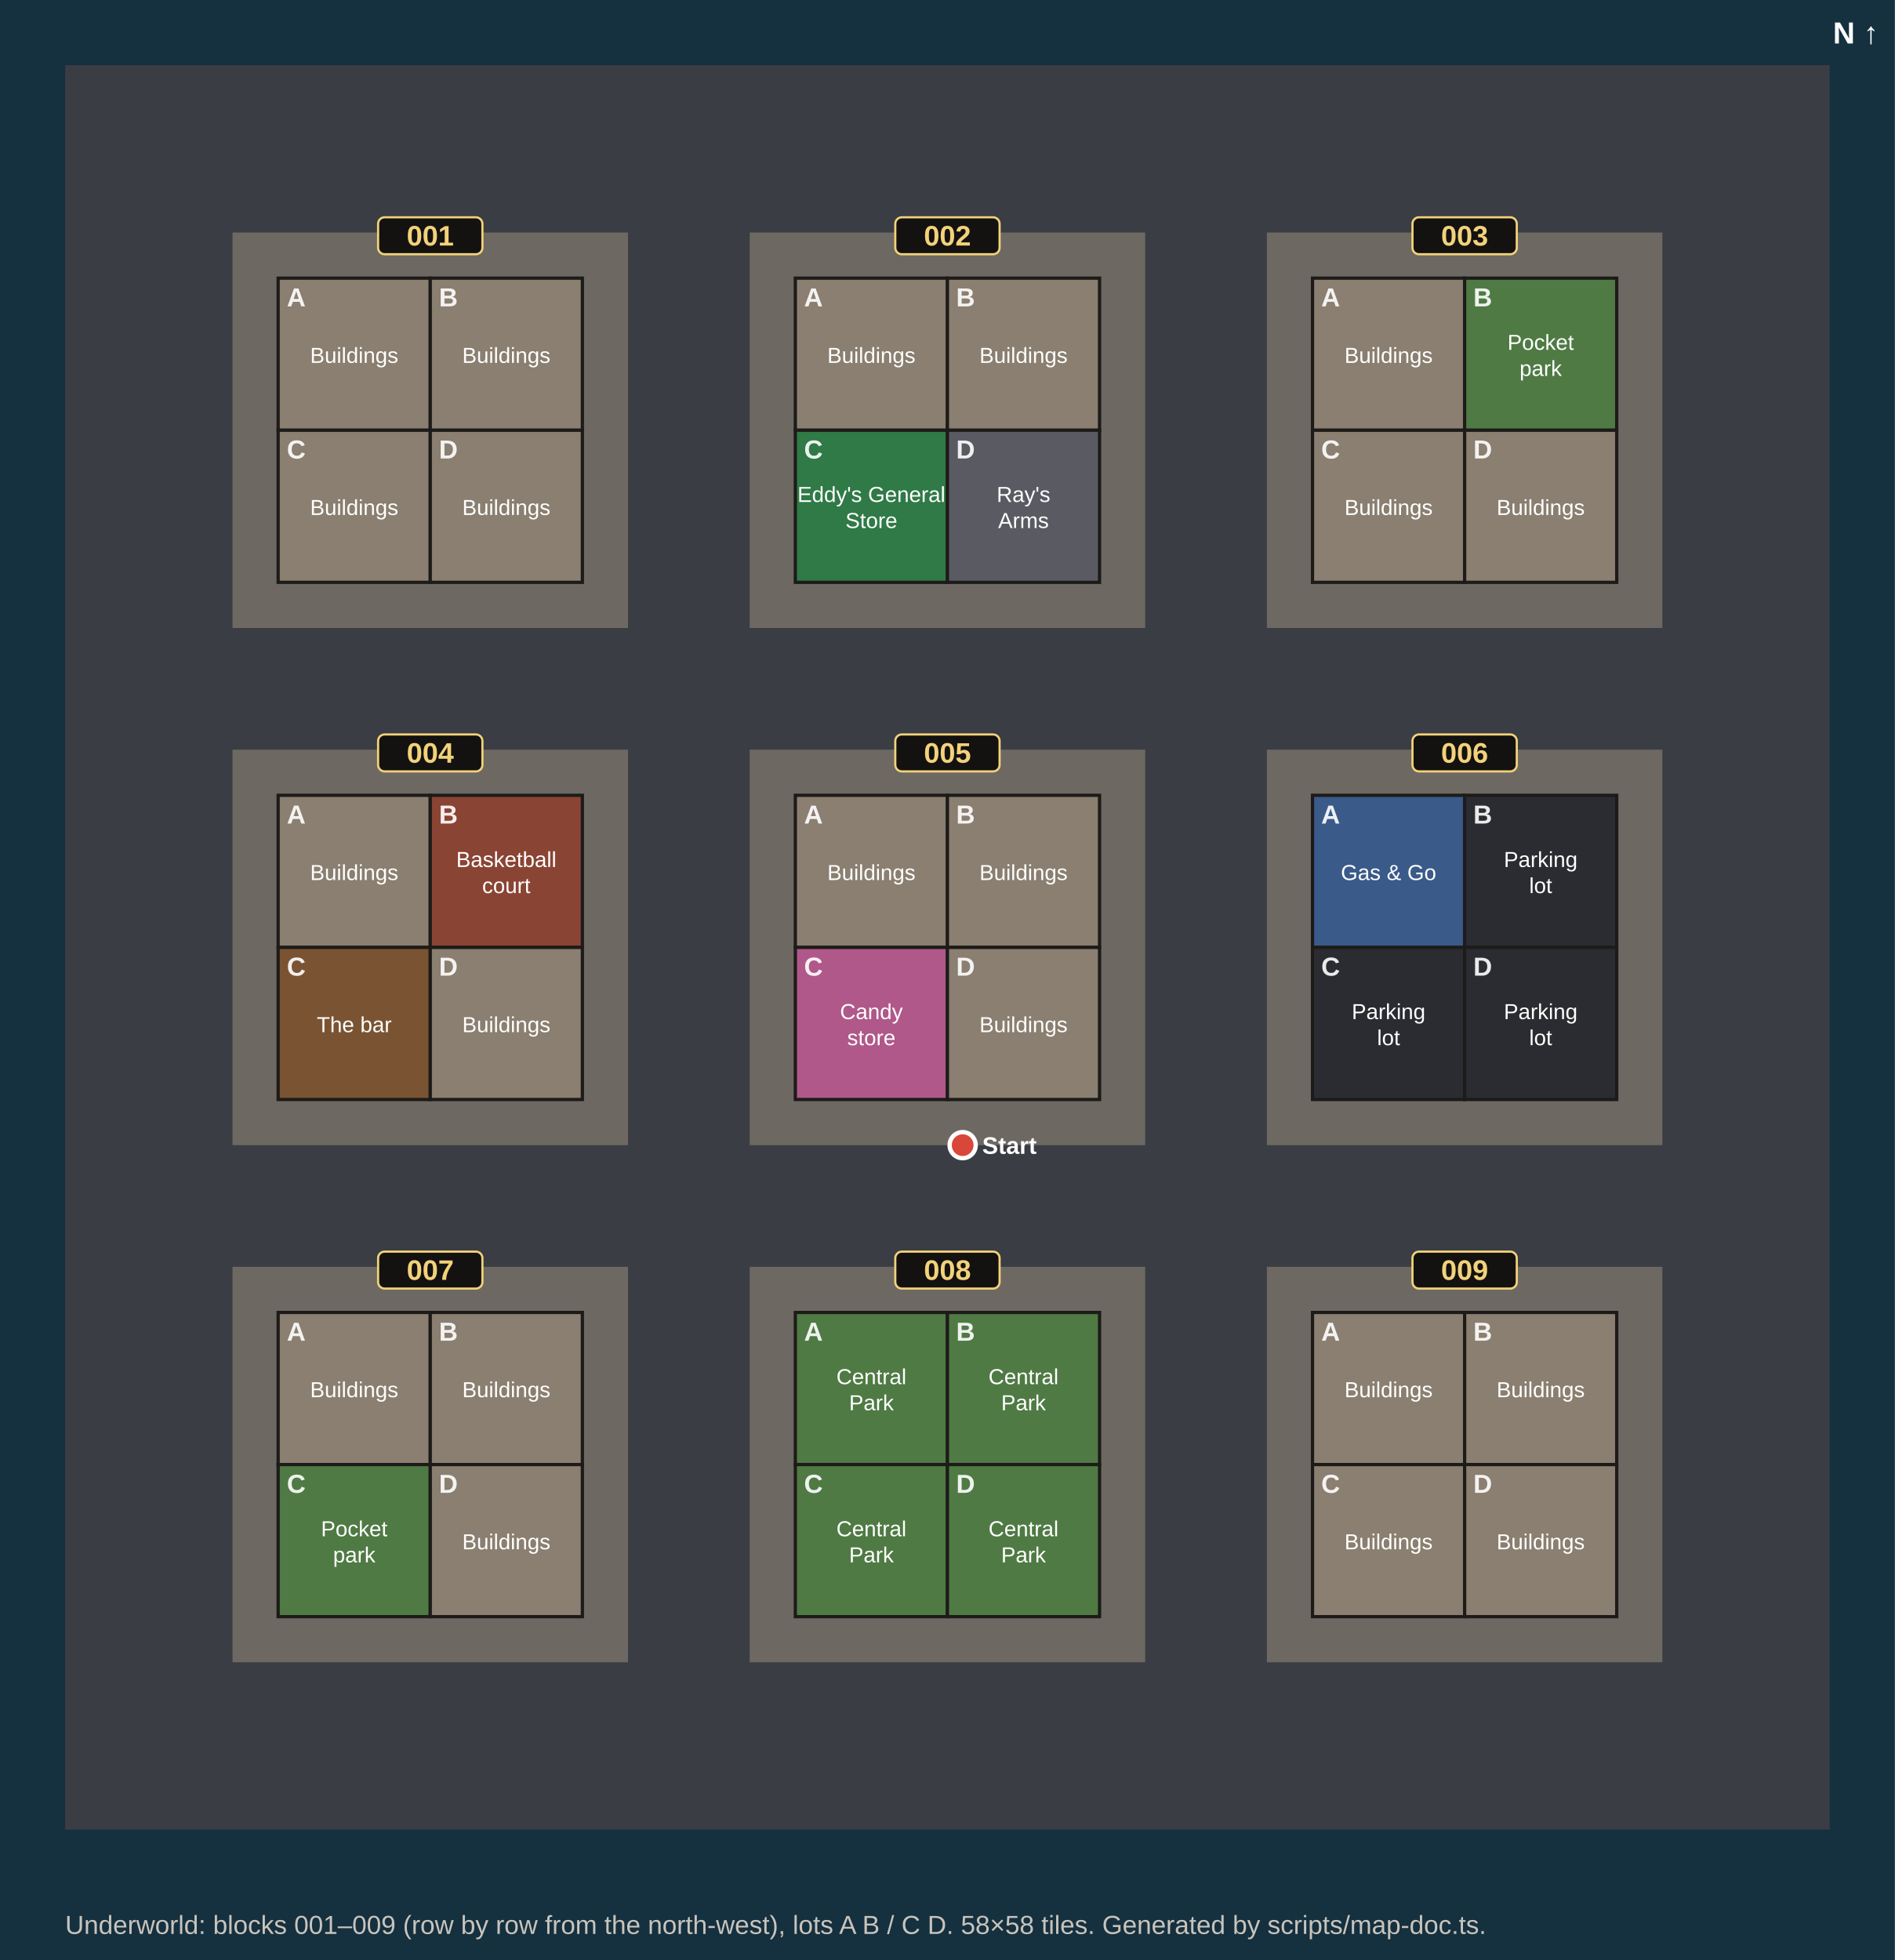
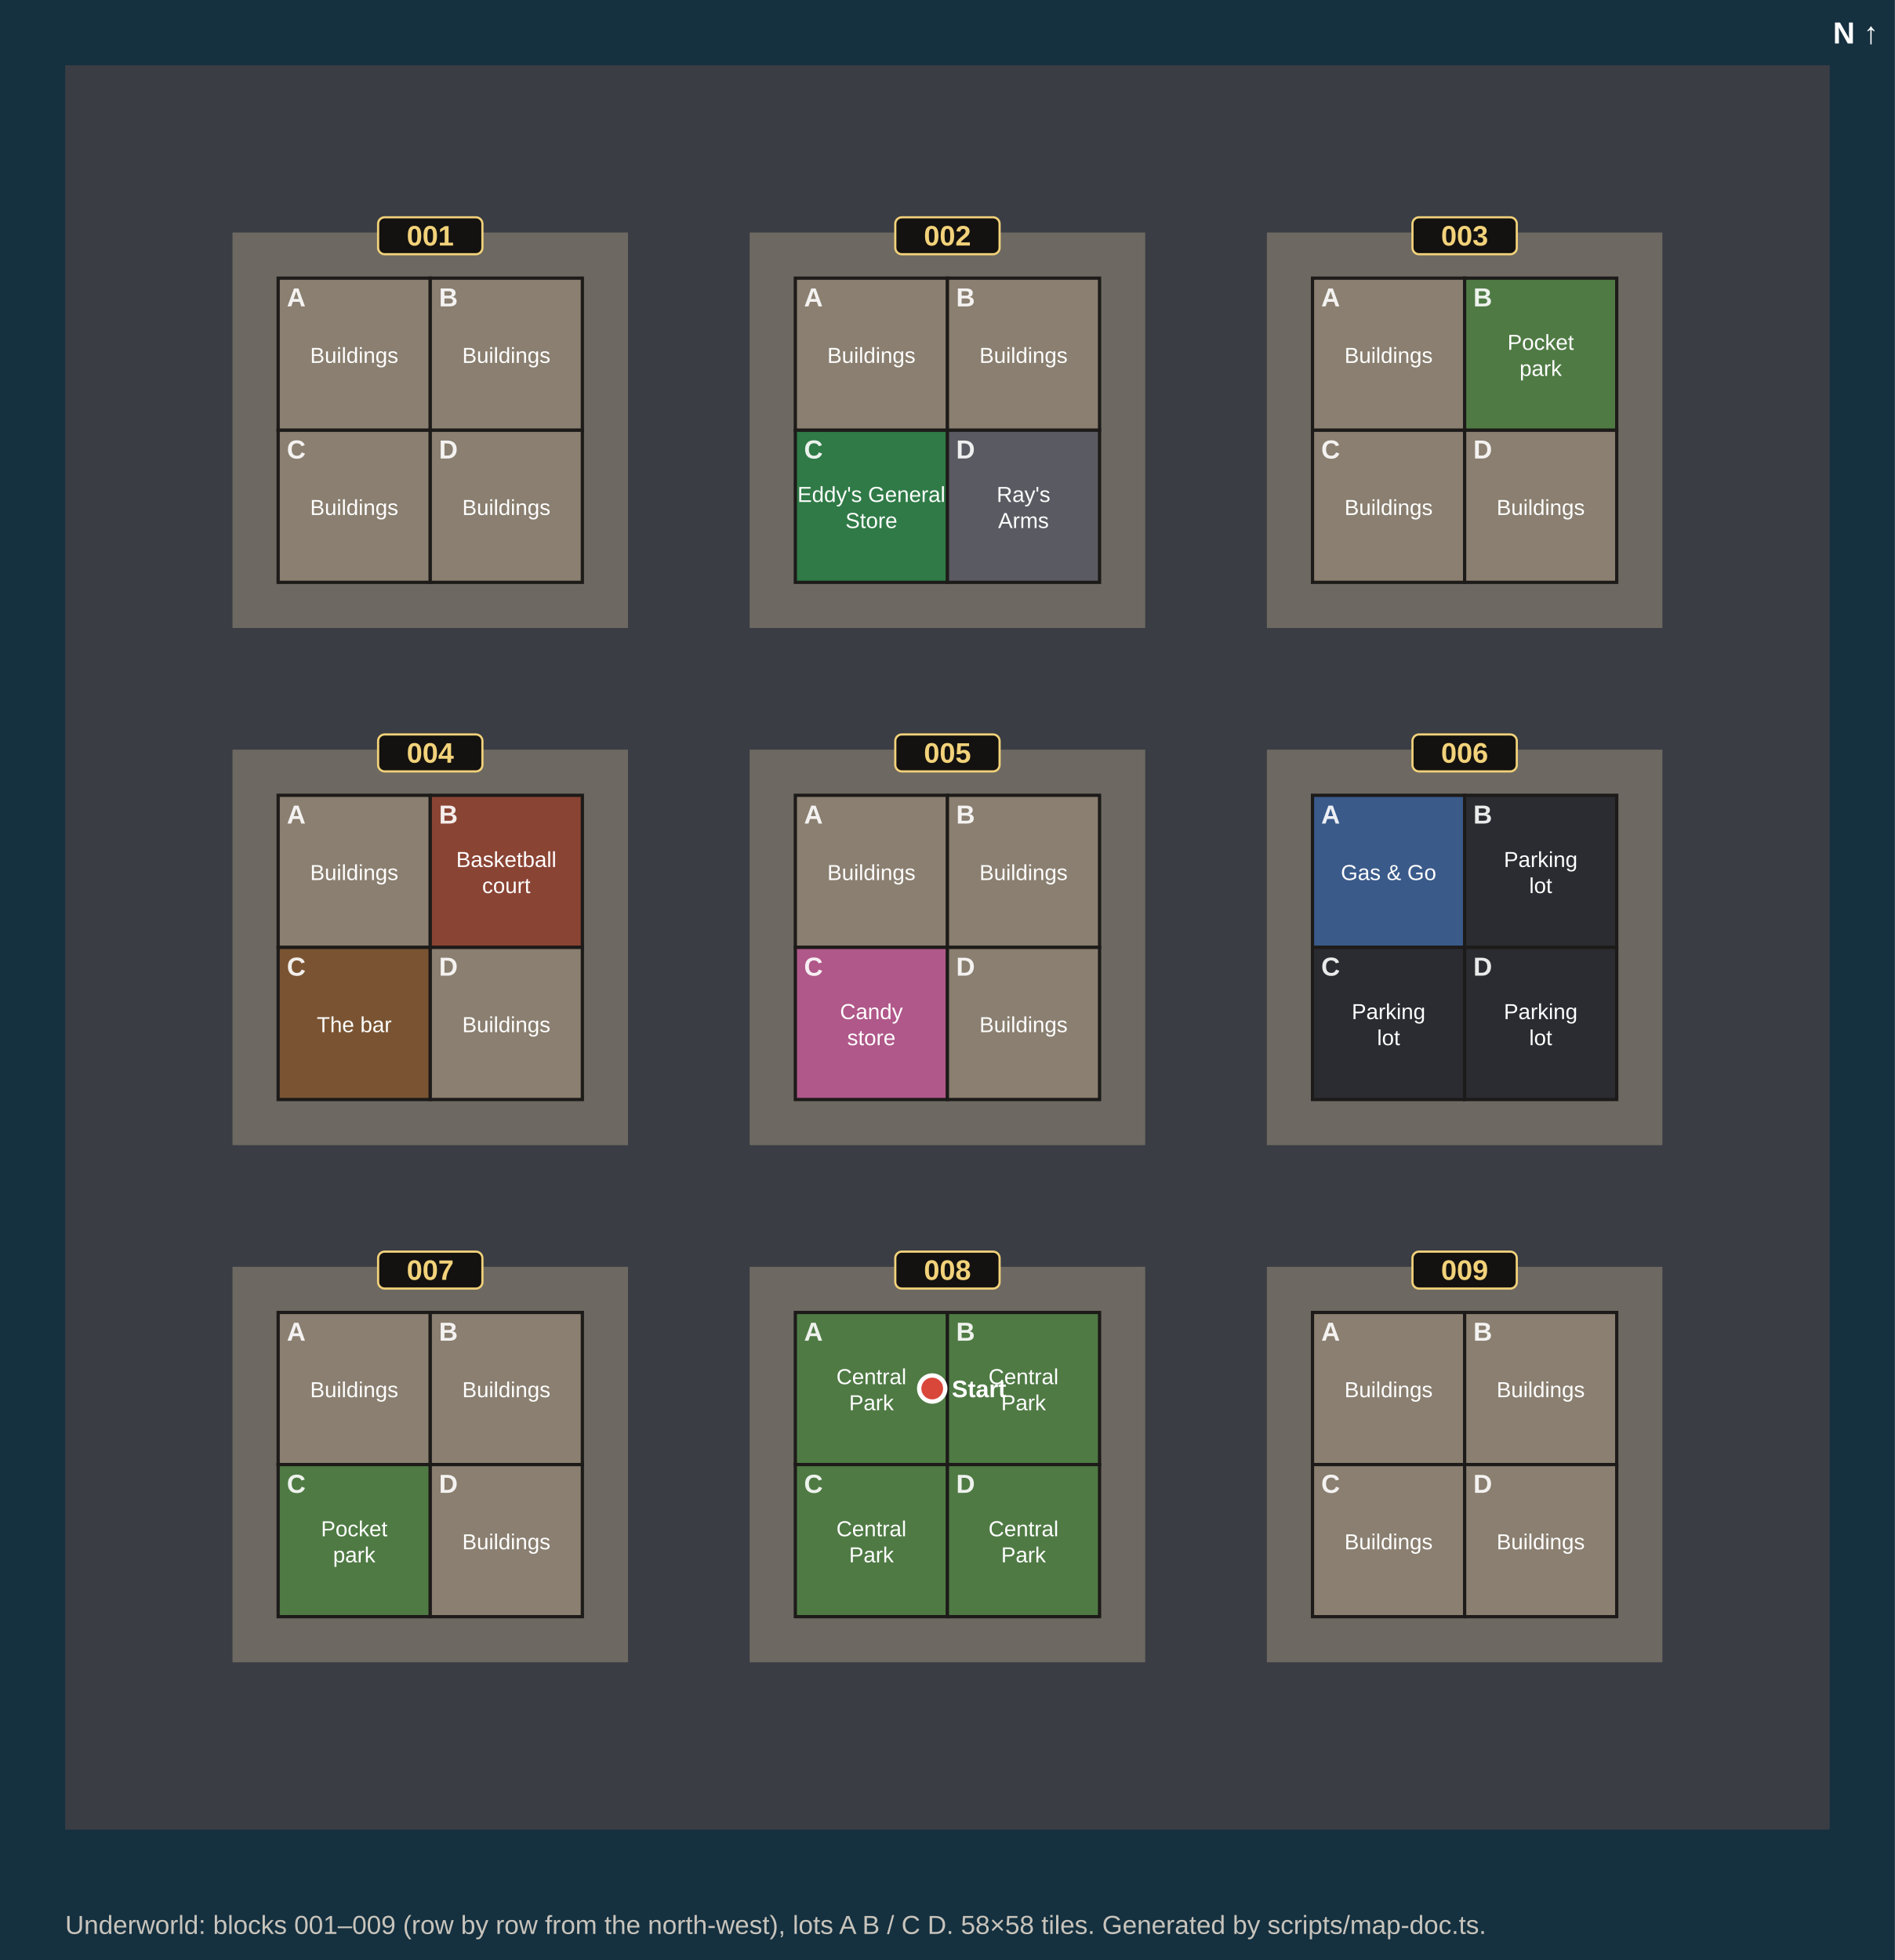
<svg xmlns="http://www.w3.org/2000/svg" width="872" height="902" viewBox="0 0 872 902" font-family="Arial, Helvetica, sans-serif">
  <rect width="872" height="902" fill="#15303f" />
  <rect x="30" y="30" width="812" height="812" fill="#3a3d44" />
  <rect x="107" y="107" width="182" height="182" fill="#6d6962" />
  <rect x="107" y="345" width="182" height="182" fill="#6d6962" />
  <rect x="107" y="583" width="182" height="182" fill="#6d6962" />
  <rect x="345" y="107" width="182" height="182" fill="#6d6962" />
  <rect x="345" y="345" width="182" height="182" fill="#6d6962" />
  <rect x="345" y="583" width="182" height="182" fill="#6d6962" />
  <rect x="583" y="107" width="182" height="182" fill="#6d6962" />
  <rect x="583" y="345" width="182" height="182" fill="#6d6962" />
  <rect x="583" y="583" width="182" height="182" fill="#6d6962" />
  <rect x="128" y="128" width="70" height="70" fill="#8a7f70" stroke="#1d1b19" stroke-width="1.5" />
  <rect x="198" y="128" width="70" height="70" fill="#8a7f70" stroke="#1d1b19" stroke-width="1.5" />
  <rect x="128" y="198" width="70" height="70" fill="#8a7f70" stroke="#1d1b19" stroke-width="1.5" />
  <rect x="198" y="198" width="70" height="70" fill="#8a7f70" stroke="#1d1b19" stroke-width="1.5" />
  <rect x="128" y="366" width="70" height="70" fill="#8a7f70" stroke="#1d1b19" stroke-width="1.5" />
  <rect x="198" y="366" width="70" height="70" fill="#8a4434" stroke="#1d1b19" stroke-width="1.5" />
  <rect x="128" y="436" width="70" height="70" fill="#7a5432" stroke="#1d1b19" stroke-width="1.5" />
  <rect x="198" y="436" width="70" height="70" fill="#8a7f70" stroke="#1d1b19" stroke-width="1.5" />
  <rect x="128" y="604" width="70" height="70" fill="#8a7f70" stroke="#1d1b19" stroke-width="1.5" />
  <rect x="198" y="604" width="70" height="70" fill="#8a7f70" stroke="#1d1b19" stroke-width="1.5" />
  <rect x="128" y="674" width="70" height="70" fill="#4f7a44" stroke="#1d1b19" stroke-width="1.5" />
  <rect x="198" y="674" width="70" height="70" fill="#8a7f70" stroke="#1d1b19" stroke-width="1.5" />
  <rect x="366" y="128" width="70" height="70" fill="#8a7f70" stroke="#1d1b19" stroke-width="1.5" />
  <rect x="436" y="128" width="70" height="70" fill="#8a7f70" stroke="#1d1b19" stroke-width="1.5" />
  <rect x="366" y="198" width="70" height="70" fill="#2f7a46" stroke="#1d1b19" stroke-width="1.5" />
  <rect x="436" y="198" width="70" height="70" fill="#5a5a62" stroke="#1d1b19" stroke-width="1.5" />
  <rect x="366" y="366" width="70" height="70" fill="#8a7f70" stroke="#1d1b19" stroke-width="1.5" />
  <rect x="436" y="366" width="70" height="70" fill="#8a7f70" stroke="#1d1b19" stroke-width="1.5" />
  <rect x="366" y="436" width="70" height="70" fill="#b0588a" stroke="#1d1b19" stroke-width="1.5" />
  <rect x="436" y="436" width="70" height="70" fill="#8a7f70" stroke="#1d1b19" stroke-width="1.5" />
  <rect x="366" y="604" width="70" height="70" fill="#4f7a44" stroke="#1d1b19" stroke-width="1.5" />
  <rect x="436" y="604" width="70" height="70" fill="#4f7a44" stroke="#1d1b19" stroke-width="1.5" />
  <rect x="366" y="674" width="70" height="70" fill="#4f7a44" stroke="#1d1b19" stroke-width="1.5" />
  <rect x="436" y="674" width="70" height="70" fill="#4f7a44" stroke="#1d1b19" stroke-width="1.5" />
  <rect x="604" y="128" width="70" height="70" fill="#8a7f70" stroke="#1d1b19" stroke-width="1.5" />
  <rect x="674" y="128" width="70" height="70" fill="#4f7a44" stroke="#1d1b19" stroke-width="1.5" />
  <rect x="604" y="198" width="70" height="70" fill="#8a7f70" stroke="#1d1b19" stroke-width="1.5" />
  <rect x="674" y="198" width="70" height="70" fill="#8a7f70" stroke="#1d1b19" stroke-width="1.5" />
  <rect x="604" y="366" width="70" height="70" fill="#3a5a8a" stroke="#1d1b19" stroke-width="1.5" />
  <rect x="674" y="366" width="70" height="70" fill="#2a2c31" stroke="#1d1b19" stroke-width="1.5" />
  <rect x="604" y="436" width="70" height="70" fill="#2a2c31" stroke="#1d1b19" stroke-width="1.5" />
  <rect x="674" y="436" width="70" height="70" fill="#2a2c31" stroke="#1d1b19" stroke-width="1.5" />
  <rect x="604" y="604" width="70" height="70" fill="#8a7f70" stroke="#1d1b19" stroke-width="1.5" />
  <rect x="674" y="604" width="70" height="70" fill="#8a7f70" stroke="#1d1b19" stroke-width="1.5" />
  <rect x="604" y="674" width="70" height="70" fill="#8a7f70" stroke="#1d1b19" stroke-width="1.5" />
  <rect x="674" y="674" width="70" height="70" fill="#8a7f70" stroke="#1d1b19" stroke-width="1.5" />
  <text x="132" y="141" font-size="12" font-weight="700" fill="#ffffff" opacity="0.9">A</text>
  <text x="163" y="167" font-size="10" text-anchor="middle" fill="#ffffff">Buildings</text>
  <text x="202" y="141" font-size="12" font-weight="700" fill="#ffffff" opacity="0.9">B</text>
  <text x="233" y="167" font-size="10" text-anchor="middle" fill="#ffffff">Buildings</text>
  <text x="132" y="211" font-size="12" font-weight="700" fill="#ffffff" opacity="0.9">C</text>
  <text x="163" y="237" font-size="10" text-anchor="middle" fill="#ffffff">Buildings</text>
  <text x="202" y="211" font-size="12" font-weight="700" fill="#ffffff" opacity="0.9">D</text>
  <text x="233" y="237" font-size="10" text-anchor="middle" fill="#ffffff">Buildings</text>
  <text x="132" y="379" font-size="12" font-weight="700" fill="#ffffff" opacity="0.9">A</text>
  <text x="163" y="405" font-size="10" text-anchor="middle" fill="#ffffff">Buildings</text>
  <text x="202" y="379" font-size="12" font-weight="700" fill="#ffffff" opacity="0.9">B</text>
  <text x="233" y="399" font-size="10" text-anchor="middle" fill="#ffffff">Basketball</text>
  <text x="233" y="411" font-size="10" text-anchor="middle" fill="#ffffff">court</text>
  <text x="132" y="449" font-size="12" font-weight="700" fill="#ffffff" opacity="0.9">C</text>
  <text x="163" y="475" font-size="10" text-anchor="middle" fill="#ffffff">The bar</text>
  <text x="202" y="449" font-size="12" font-weight="700" fill="#ffffff" opacity="0.9">D</text>
  <text x="233" y="475" font-size="10" text-anchor="middle" fill="#ffffff">Buildings</text>
  <text x="132" y="617" font-size="12" font-weight="700" fill="#ffffff" opacity="0.9">A</text>
  <text x="163" y="643" font-size="10" text-anchor="middle" fill="#ffffff">Buildings</text>
  <text x="202" y="617" font-size="12" font-weight="700" fill="#ffffff" opacity="0.9">B</text>
  <text x="233" y="643" font-size="10" text-anchor="middle" fill="#ffffff">Buildings</text>
  <text x="132" y="687" font-size="12" font-weight="700" fill="#ffffff" opacity="0.9">C</text>
  <text x="163" y="707" font-size="10" text-anchor="middle" fill="#ffffff">Pocket</text>
  <text x="163" y="719" font-size="10" text-anchor="middle" fill="#ffffff">park</text>
  <text x="202" y="687" font-size="12" font-weight="700" fill="#ffffff" opacity="0.9">D</text>
  <text x="233" y="713" font-size="10" text-anchor="middle" fill="#ffffff">Buildings</text>
  <text x="370" y="141" font-size="12" font-weight="700" fill="#ffffff" opacity="0.9">A</text>
  <text x="401" y="167" font-size="10" text-anchor="middle" fill="#ffffff">Buildings</text>
  <text x="440" y="141" font-size="12" font-weight="700" fill="#ffffff" opacity="0.9">B</text>
  <text x="471" y="167" font-size="10" text-anchor="middle" fill="#ffffff">Buildings</text>
  <text x="370" y="211" font-size="12" font-weight="700" fill="#ffffff" opacity="0.9">C</text>
  <text x="401" y="231" font-size="10" text-anchor="middle" fill="#ffffff">Eddy's General</text>
  <text x="401" y="243" font-size="10" text-anchor="middle" fill="#ffffff">Store</text>
  <text x="440" y="211" font-size="12" font-weight="700" fill="#ffffff" opacity="0.9">D</text>
  <text x="471" y="231" font-size="10" text-anchor="middle" fill="#ffffff">Ray's</text>
  <text x="471" y="243" font-size="10" text-anchor="middle" fill="#ffffff">Arms</text>
  <text x="370" y="379" font-size="12" font-weight="700" fill="#ffffff" opacity="0.9">A</text>
  <text x="401" y="405" font-size="10" text-anchor="middle" fill="#ffffff">Buildings</text>
  <text x="440" y="379" font-size="12" font-weight="700" fill="#ffffff" opacity="0.9">B</text>
  <text x="471" y="405" font-size="10" text-anchor="middle" fill="#ffffff">Buildings</text>
  <text x="370" y="449" font-size="12" font-weight="700" fill="#ffffff" opacity="0.9">C</text>
  <text x="401" y="469" font-size="10" text-anchor="middle" fill="#ffffff">Candy</text>
  <text x="401" y="481" font-size="10" text-anchor="middle" fill="#ffffff">store</text>
  <text x="440" y="449" font-size="12" font-weight="700" fill="#ffffff" opacity="0.9">D</text>
  <text x="471" y="475" font-size="10" text-anchor="middle" fill="#ffffff">Buildings</text>
  <text x="370" y="617" font-size="12" font-weight="700" fill="#ffffff" opacity="0.9">A</text>
  <text x="401" y="637" font-size="10" text-anchor="middle" fill="#ffffff">Central</text>
  <text x="401" y="649" font-size="10" text-anchor="middle" fill="#ffffff">Park</text>
  <text x="440" y="617" font-size="12" font-weight="700" fill="#ffffff" opacity="0.9">B</text>
  <text x="471" y="637" font-size="10" text-anchor="middle" fill="#ffffff">Central</text>
  <text x="471" y="649" font-size="10" text-anchor="middle" fill="#ffffff">Park</text>
  <text x="370" y="687" font-size="12" font-weight="700" fill="#ffffff" opacity="0.9">C</text>
  <text x="401" y="707" font-size="10" text-anchor="middle" fill="#ffffff">Central</text>
  <text x="401" y="719" font-size="10" text-anchor="middle" fill="#ffffff">Park</text>
  <text x="440" y="687" font-size="12" font-weight="700" fill="#ffffff" opacity="0.9">D</text>
  <text x="471" y="707" font-size="10" text-anchor="middle" fill="#ffffff">Central</text>
  <text x="471" y="719" font-size="10" text-anchor="middle" fill="#ffffff">Park</text>
  <text x="608" y="141" font-size="12" font-weight="700" fill="#ffffff" opacity="0.9">A</text>
  <text x="639" y="167" font-size="10" text-anchor="middle" fill="#ffffff">Buildings</text>
  <text x="678" y="141" font-size="12" font-weight="700" fill="#ffffff" opacity="0.9">B</text>
  <text x="709" y="161" font-size="10" text-anchor="middle" fill="#ffffff">Pocket</text>
  <text x="709" y="173" font-size="10" text-anchor="middle" fill="#ffffff">park</text>
  <text x="608" y="211" font-size="12" font-weight="700" fill="#ffffff" opacity="0.9">C</text>
  <text x="639" y="237" font-size="10" text-anchor="middle" fill="#ffffff">Buildings</text>
  <text x="678" y="211" font-size="12" font-weight="700" fill="#ffffff" opacity="0.9">D</text>
  <text x="709" y="237" font-size="10" text-anchor="middle" fill="#ffffff">Buildings</text>
  <text x="608" y="379" font-size="12" font-weight="700" fill="#ffffff" opacity="0.9">A</text>
  <text x="639" y="405" font-size="10" text-anchor="middle" fill="#ffffff">Gas &amp; Go</text>
  <text x="678" y="379" font-size="12" font-weight="700" fill="#ffffff" opacity="0.9">B</text>
  <text x="709" y="399" font-size="10" text-anchor="middle" fill="#ffffff">Parking</text>
  <text x="709" y="411" font-size="10" text-anchor="middle" fill="#ffffff">lot</text>
  <text x="608" y="449" font-size="12" font-weight="700" fill="#ffffff" opacity="0.9">C</text>
  <text x="639" y="469" font-size="10" text-anchor="middle" fill="#ffffff">Parking</text>
  <text x="639" y="481" font-size="10" text-anchor="middle" fill="#ffffff">lot</text>
  <text x="678" y="449" font-size="12" font-weight="700" fill="#ffffff" opacity="0.9">D</text>
  <text x="709" y="469" font-size="10" text-anchor="middle" fill="#ffffff">Parking</text>
  <text x="709" y="481" font-size="10" text-anchor="middle" fill="#ffffff">lot</text>
  <text x="608" y="617" font-size="12" font-weight="700" fill="#ffffff" opacity="0.9">A</text>
  <text x="639" y="643" font-size="10" text-anchor="middle" fill="#ffffff">Buildings</text>
  <text x="678" y="617" font-size="12" font-weight="700" fill="#ffffff" opacity="0.9">B</text>
  <text x="709" y="643" font-size="10" text-anchor="middle" fill="#ffffff">Buildings</text>
  <text x="608" y="687" font-size="12" font-weight="700" fill="#ffffff" opacity="0.9">C</text>
  <text x="639" y="713" font-size="10" text-anchor="middle" fill="#ffffff">Buildings</text>
  <text x="678" y="687" font-size="12" font-weight="700" fill="#ffffff" opacity="0.9">D</text>
  <text x="709" y="713" font-size="10" text-anchor="middle" fill="#ffffff">Buildings</text>
  <rect x="174" y="100" width="48" height="17" rx="3" fill="#141210" stroke="#f2d27a" />
  <text x="198" y="113" font-size="13" font-weight="700" text-anchor="middle" fill="#f2d27a">001</text>
  <rect x="174" y="338" width="48" height="17" rx="3" fill="#141210" stroke="#f2d27a" />
  <text x="198" y="351" font-size="13" font-weight="700" text-anchor="middle" fill="#f2d27a">004</text>
  <rect x="174" y="576" width="48" height="17" rx="3" fill="#141210" stroke="#f2d27a" />
  <text x="198" y="589" font-size="13" font-weight="700" text-anchor="middle" fill="#f2d27a">007</text>
  <rect x="412" y="100" width="48" height="17" rx="3" fill="#141210" stroke="#f2d27a" />
  <text x="436" y="113" font-size="13" font-weight="700" text-anchor="middle" fill="#f2d27a">002</text>
  <rect x="412" y="338" width="48" height="17" rx="3" fill="#141210" stroke="#f2d27a" />
  <text x="436" y="351" font-size="13" font-weight="700" text-anchor="middle" fill="#f2d27a">005</text>
  <rect x="412" y="576" width="48" height="17" rx="3" fill="#141210" stroke="#f2d27a" />
  <text x="436" y="589" font-size="13" font-weight="700" text-anchor="middle" fill="#f2d27a">008</text>
  <rect x="650" y="100" width="48" height="17" rx="3" fill="#141210" stroke="#f2d27a" />
  <text x="674" y="113" font-size="13" font-weight="700" text-anchor="middle" fill="#f2d27a">003</text>
  <rect x="650" y="338" width="48" height="17" rx="3" fill="#141210" stroke="#f2d27a" />
  <text x="674" y="351" font-size="13" font-weight="700" text-anchor="middle" fill="#f2d27a">006</text>
  <rect x="650" y="576" width="48" height="17" rx="3" fill="#141210" stroke="#f2d27a" />
  <text x="674" y="589" font-size="13" font-weight="700" text-anchor="middle" fill="#f2d27a">009</text>
-   <circle cx="443" cy="527" r="6" fill="#d9473a" stroke="#ffffff" stroke-width="2" />
-   <text x="452" y="531" font-size="11" font-weight="700" fill="#ffffff">Start</text>
+   <circle cx="429" cy="639" r="6" fill="#d9473a" stroke="#ffffff" stroke-width="2" />
+   <text x="438" y="643" font-size="11" font-weight="700" fill="#ffffff">Start</text>
  <text x="854" y="20" font-size="14" font-weight="700" text-anchor="middle" fill="#ffffff">N ↑</text>
  <text x="30" y="890" font-size="12" fill="#c8c4bc">Underworld: blocks 001–009 (row by row from the north-west), lots A B / C D. 58×58 tiles. Generated by scripts/map-doc.ts.</text>
</svg>
